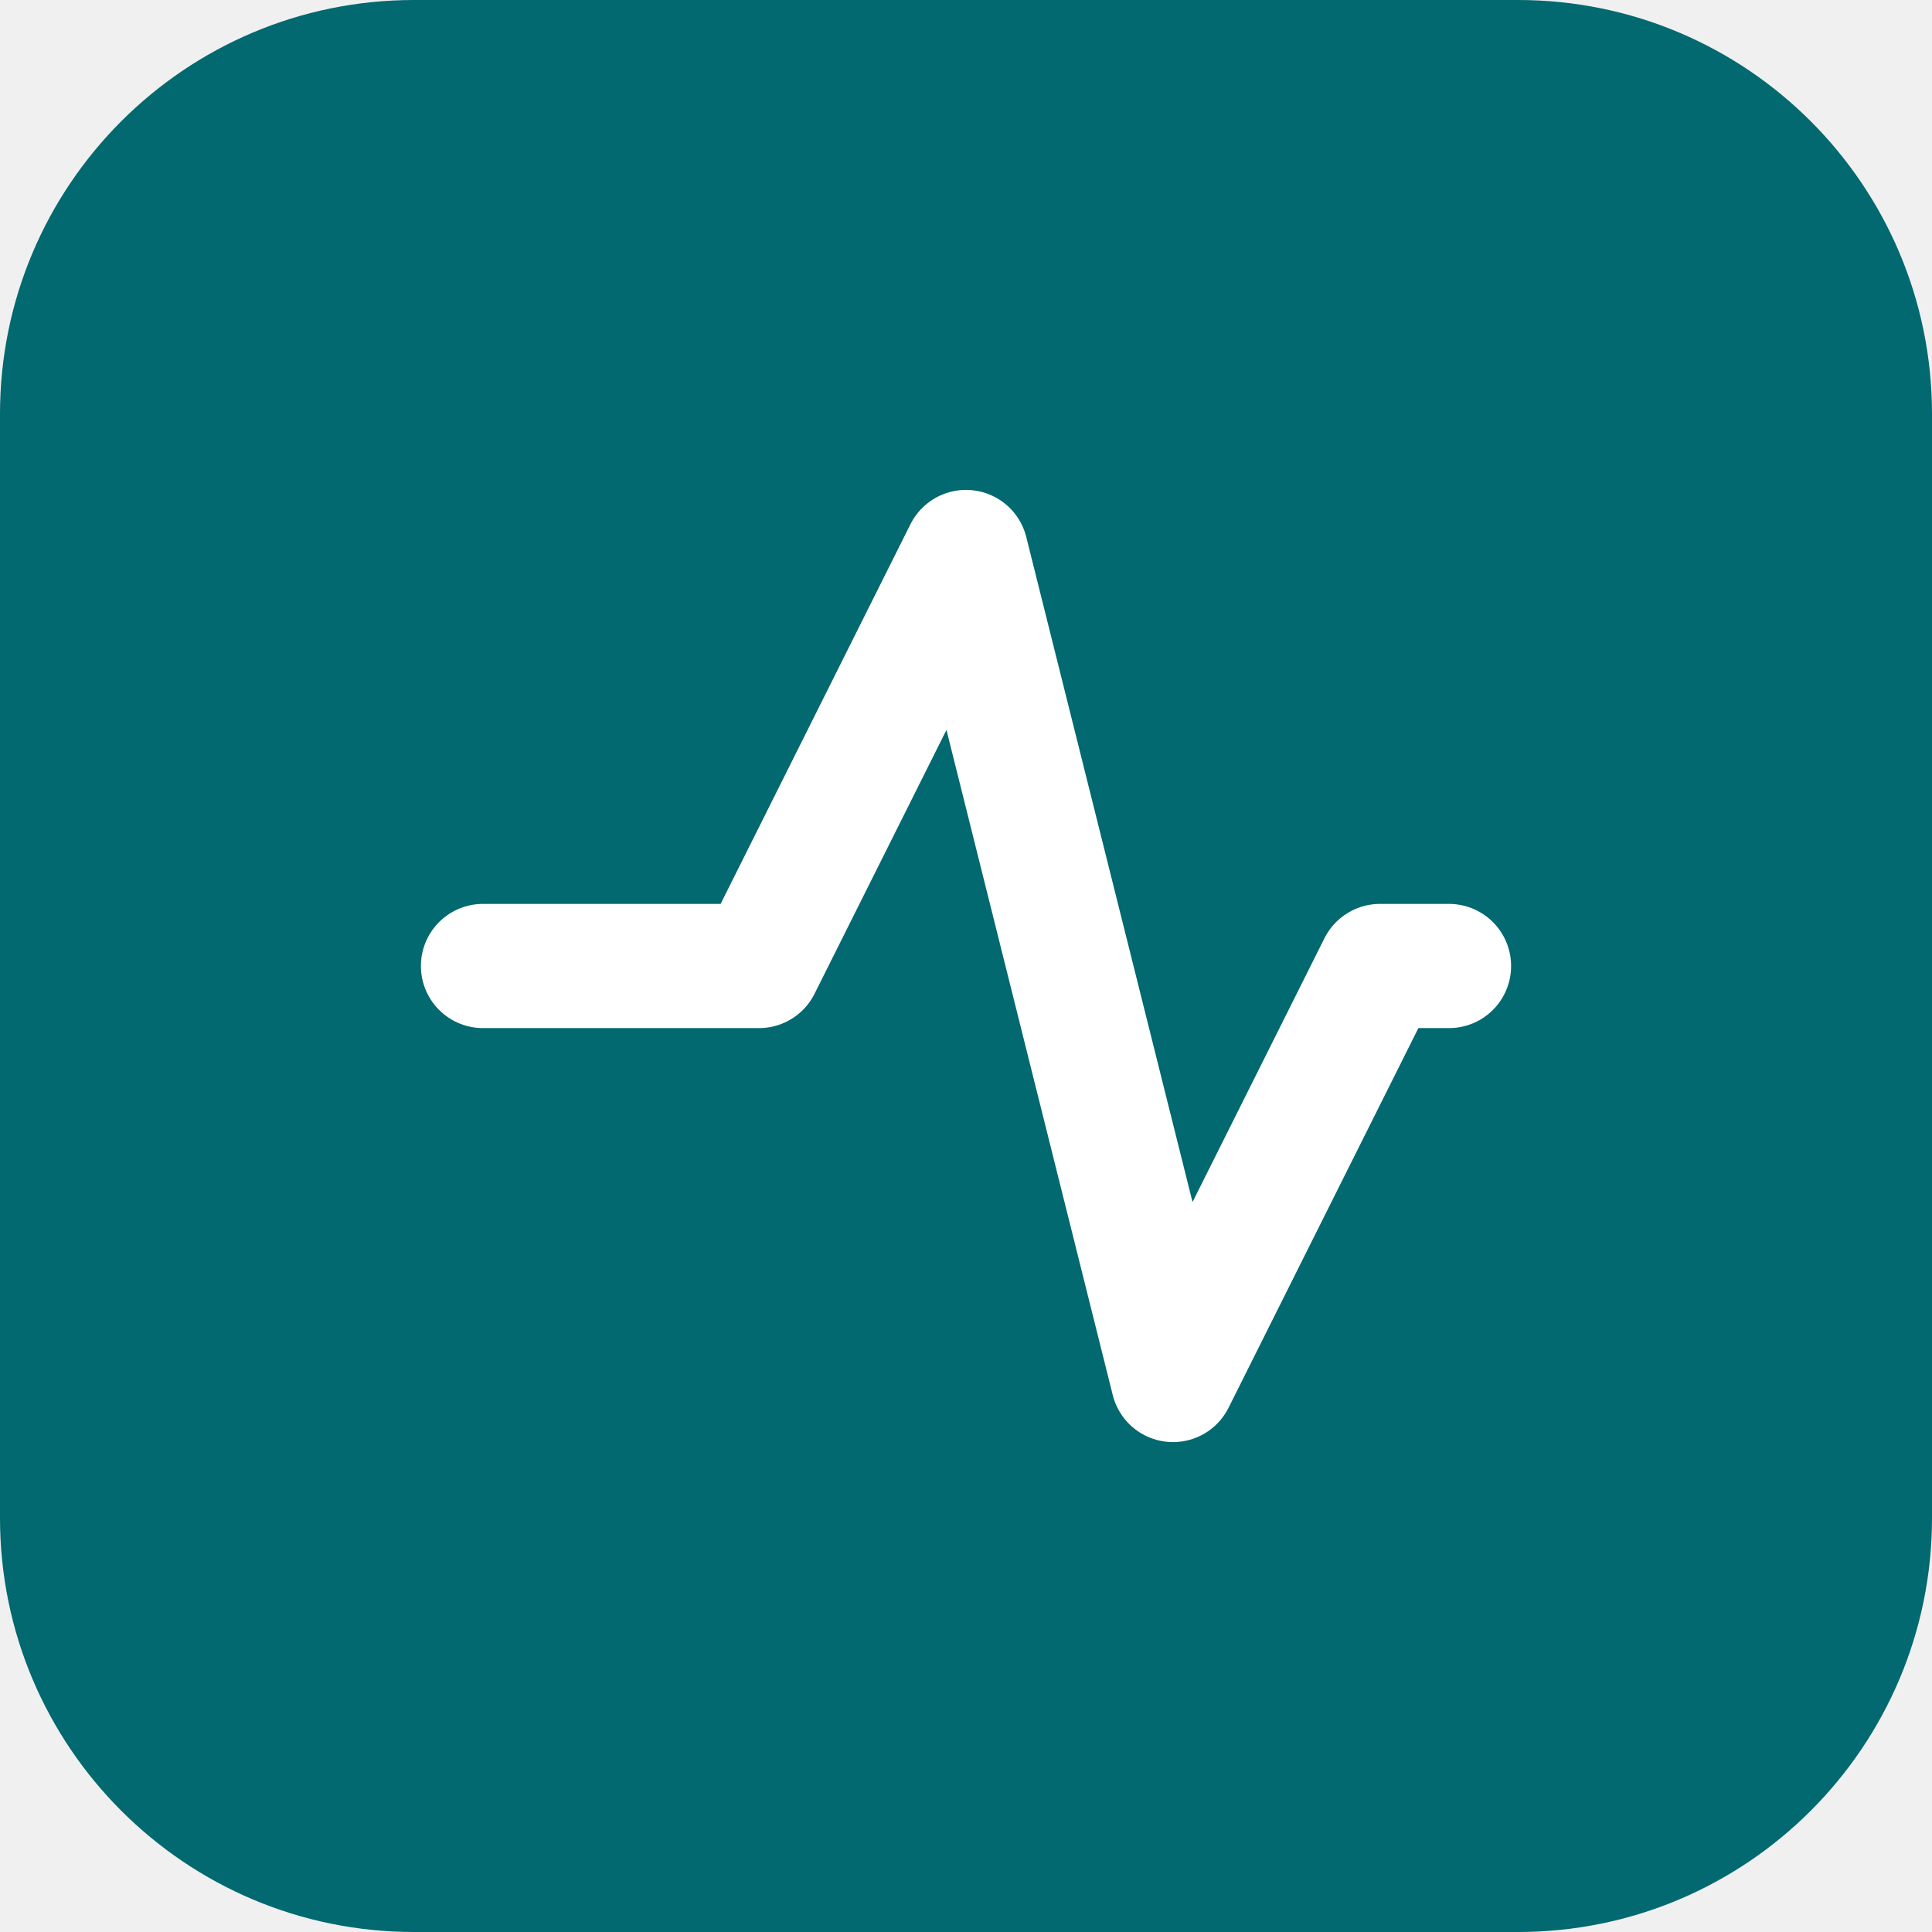
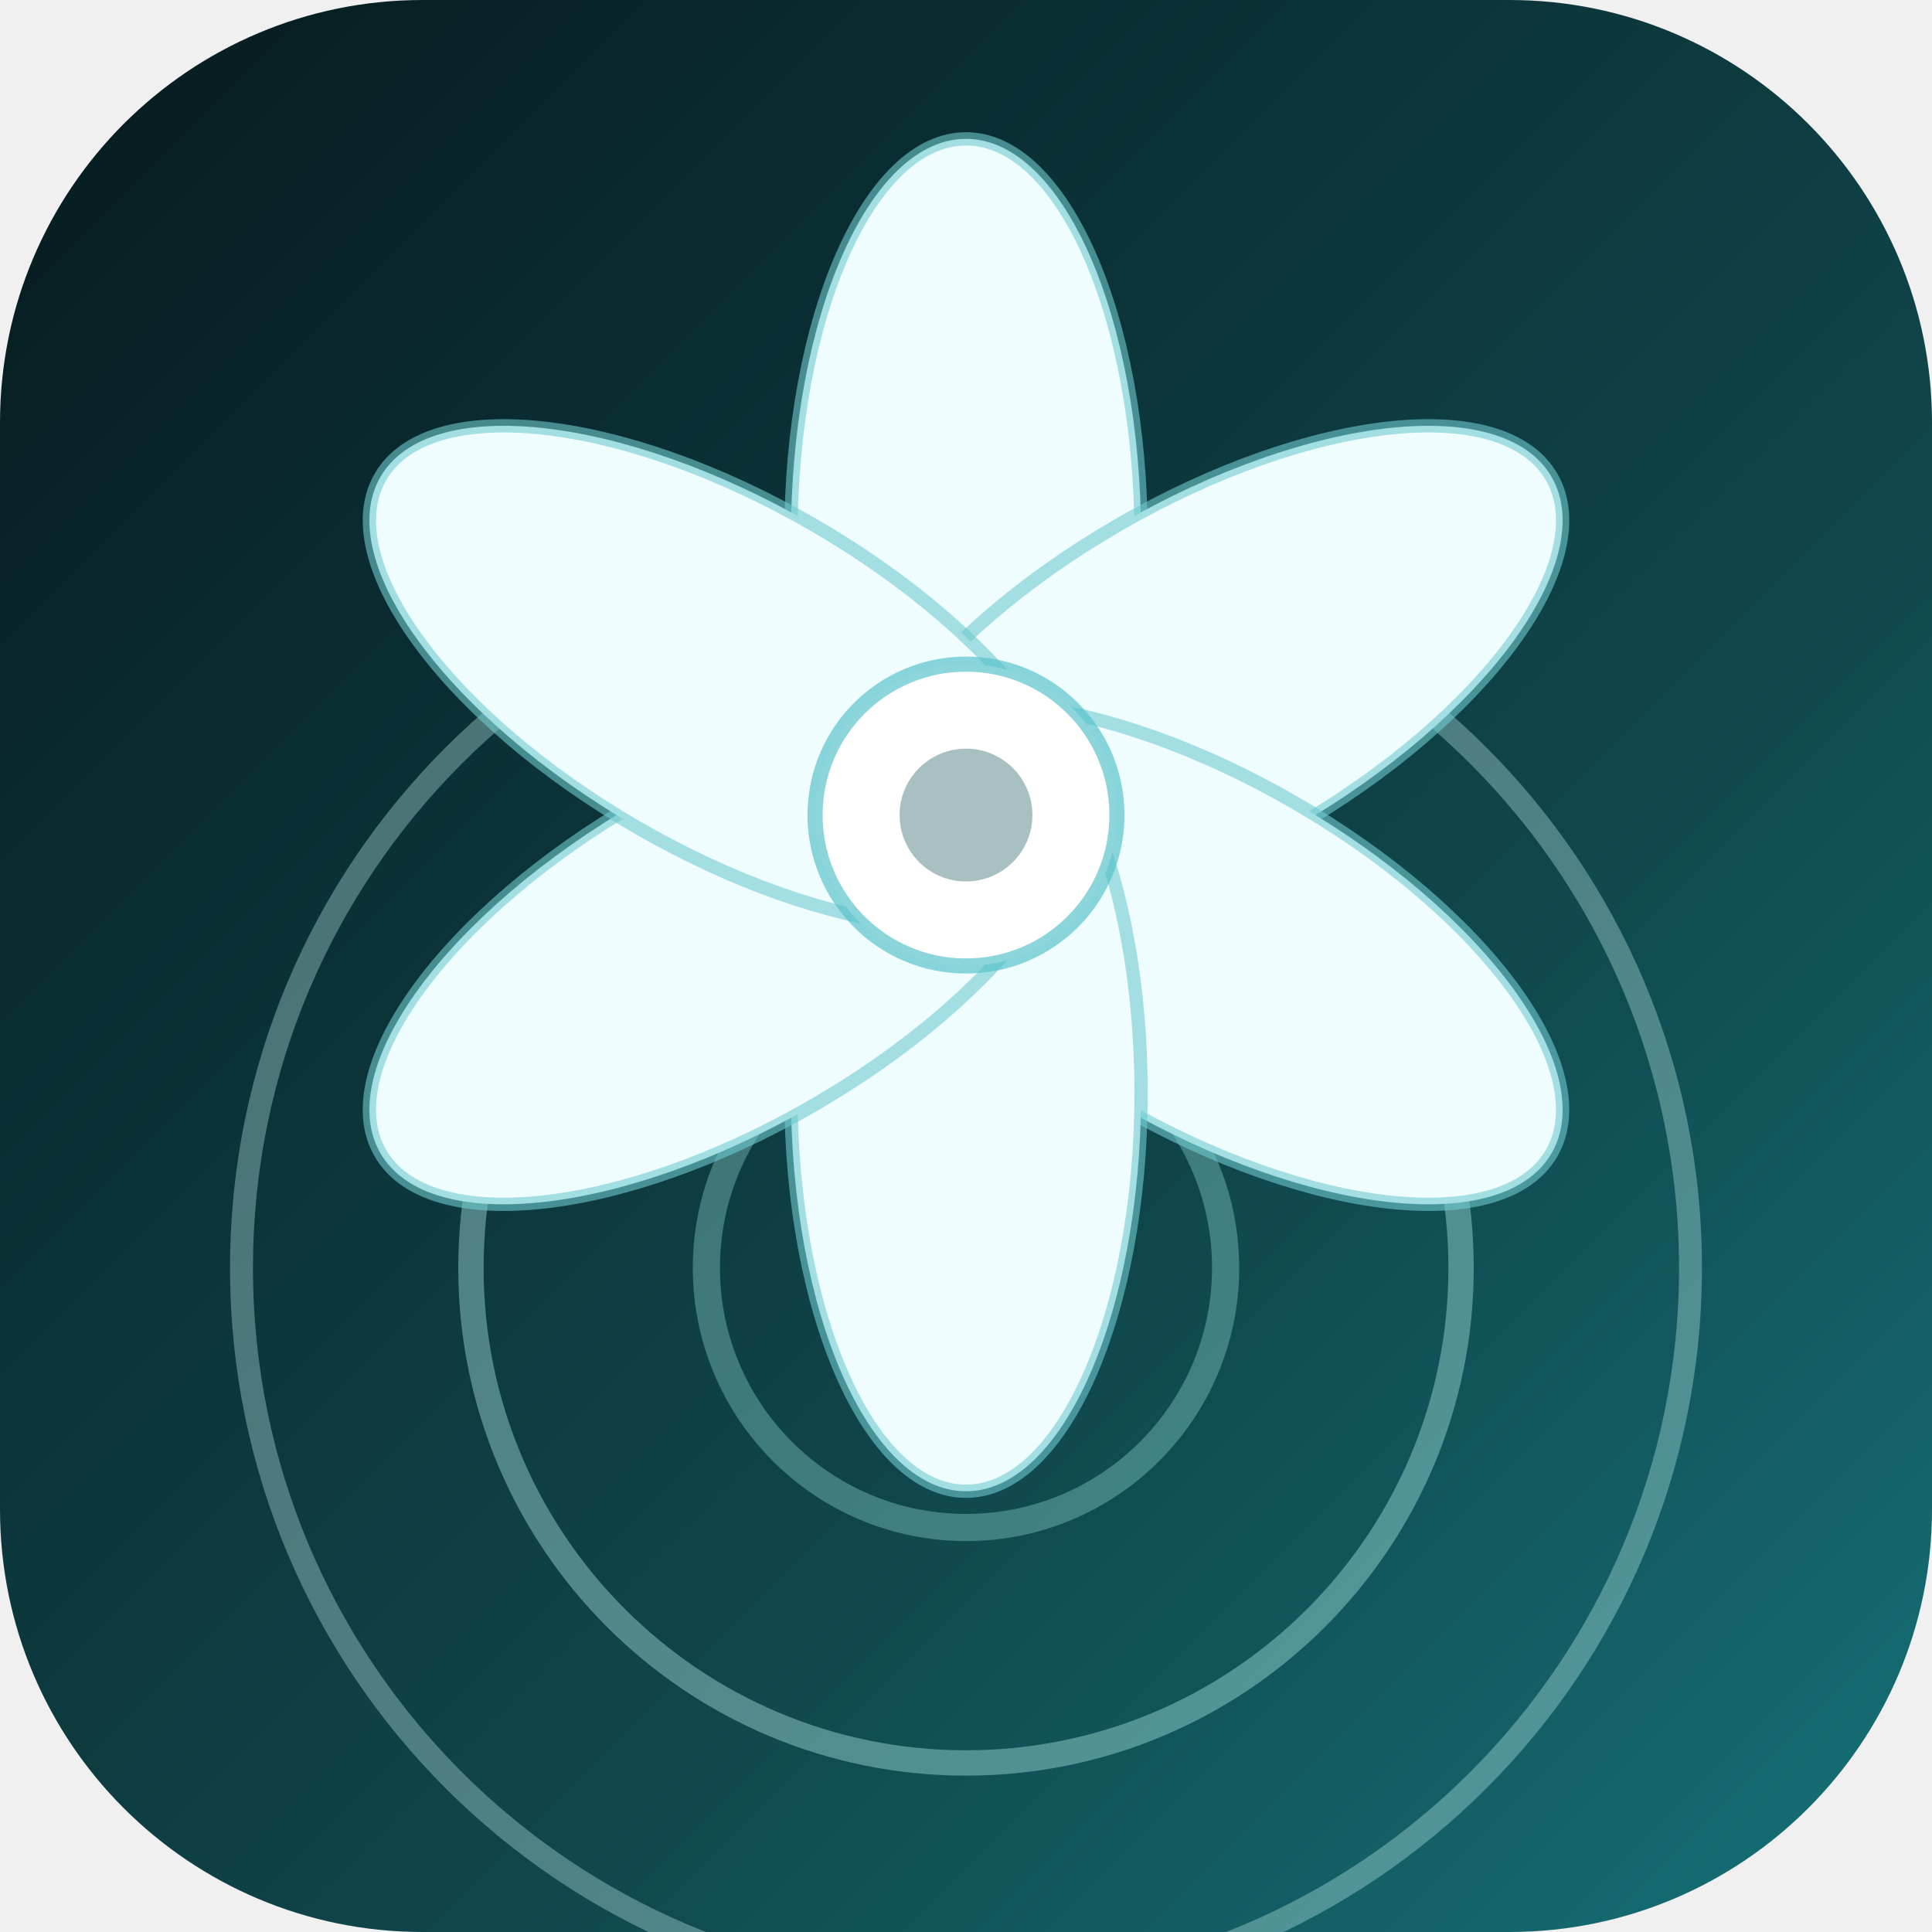
- <svg xmlns="http://www.w3.org/2000/svg" width="32" height="32" viewBox="0 0 28 28" fill="none">
-   <rect width="28" height="28" rx="6" fill="#01696f" />
-   <path d="M7 14h4l3-6 3 12 3-6h1" stroke="#fff" stroke-width="1.8" stroke-linecap="round" stroke-linejoin="round" />
+ <svg xmlns="http://www.w3.org/2000/svg" viewBox="0 0 32 32" fill="none">
+   <defs>
+     <linearGradient id="sf" x1="2" y1="2" x2="31" y2="31" gradientUnits="userSpaceOnUse">
+       <stop stop-color="#071e22" />
+       <stop offset="0.6" stop-color="#0f454a" />
+       <stop offset="1" stop-color="#156e75" />
+     </linearGradient>
+     <linearGradient id="sl" x1="16" y1="7" x2="16" y2="17" gradientUnits="userSpaceOnUse">
+       <stop stop-color="#f0fdff" />
+       <stop offset="1" stop-color="#d4f4f7" />
+     </linearGradient>
+     <clipPath id="sfc">
+       <rect width="32" height="32" rx="7" />
+     </clipPath>
+   </defs>
+   <rect width="32" height="32" rx="7" fill="url(#sf)" />
+   <g clip-path="url(#sfc)">
+     <circle cx="16" cy="21" r="4.3" stroke="#9fe8e4" stroke-opacity="0.34" stroke-width="0.45" fill="none" />
+     <circle cx="16" cy="21" r="8.2" stroke="#b4f0ec" stroke-opacity="0.4" stroke-width="0.42" fill="none" />
+     <circle cx="16" cy="21" r="12" stroke="#c9f7f4" stroke-opacity="0.34" stroke-width="0.38" fill="none" />
+   </g>
+   <g transform="translate(16 13.5)">
+     <ellipse cx="0" cy="-4.6" rx="2.9" ry="6.6" fill="url(#sl)" stroke="#6ec9cf" stroke-opacity="0.6" stroke-width="0.22" transform="rotate(0)" />
+     <ellipse cx="0" cy="-4.6" rx="2.9" ry="6.6" fill="url(#sl)" stroke="#6ec9cf" stroke-opacity="0.6" stroke-width="0.22" transform="rotate(60)" />
+     <ellipse cx="0" cy="-4.6" rx="2.9" ry="6.6" fill="url(#sl)" stroke="#6ec9cf" stroke-opacity="0.6" stroke-width="0.22" transform="rotate(120)" />
+     <ellipse cx="0" cy="-4.6" rx="2.9" ry="6.6" fill="url(#sl)" stroke="#6ec9cf" stroke-opacity="0.6" stroke-width="0.22" transform="rotate(180)" />
+     <ellipse cx="0" cy="-4.6" rx="2.9" ry="6.6" fill="url(#sl)" stroke="#6ec9cf" stroke-opacity="0.6" stroke-width="0.22" transform="rotate(240)" />
+     <ellipse cx="0" cy="-4.6" rx="2.9" ry="6.6" fill="url(#sl)" stroke="#6ec9cf" stroke-opacity="0.6" stroke-width="0.22" transform="rotate(300)" />
+   </g>
+   <circle cx="16" cy="13.5" r="2.5" fill="#ffffff" stroke="#5bc4cc" stroke-opacity="0.7" stroke-width="0.25" />
+   <circle cx="16" cy="13.5" r="1.1" fill="#0a4a50" fill-opacity="0.35" />
</svg>
